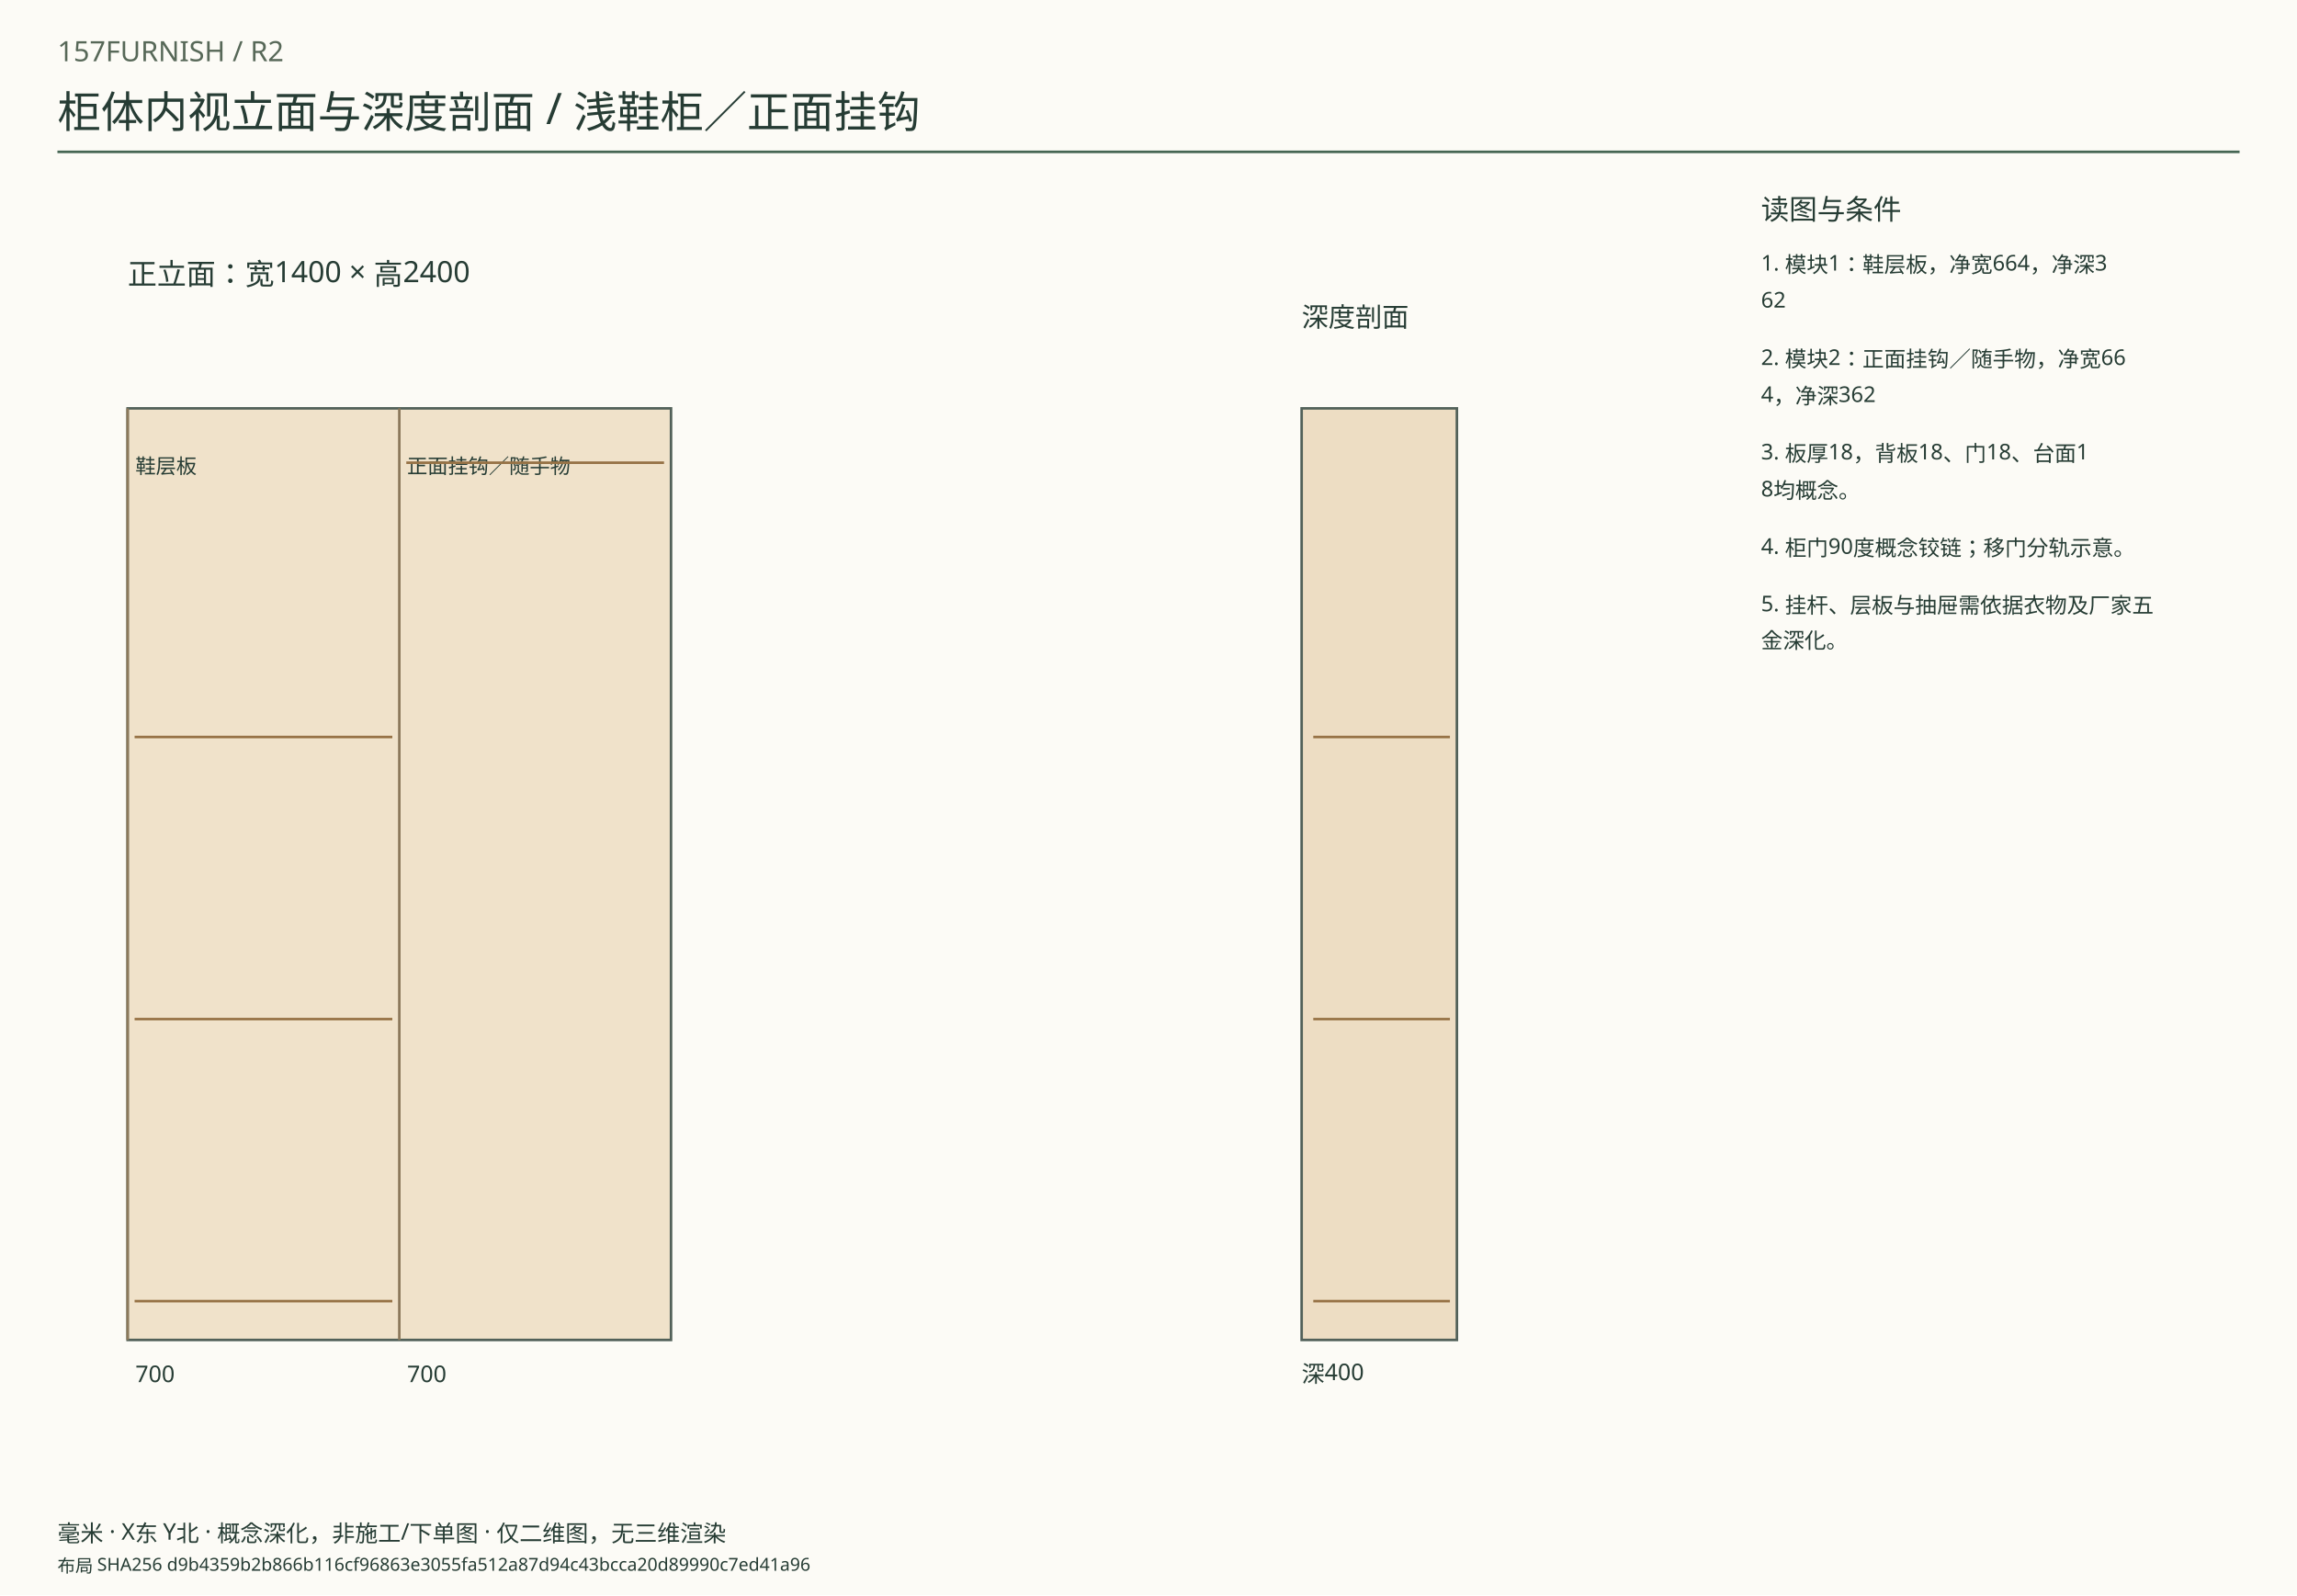
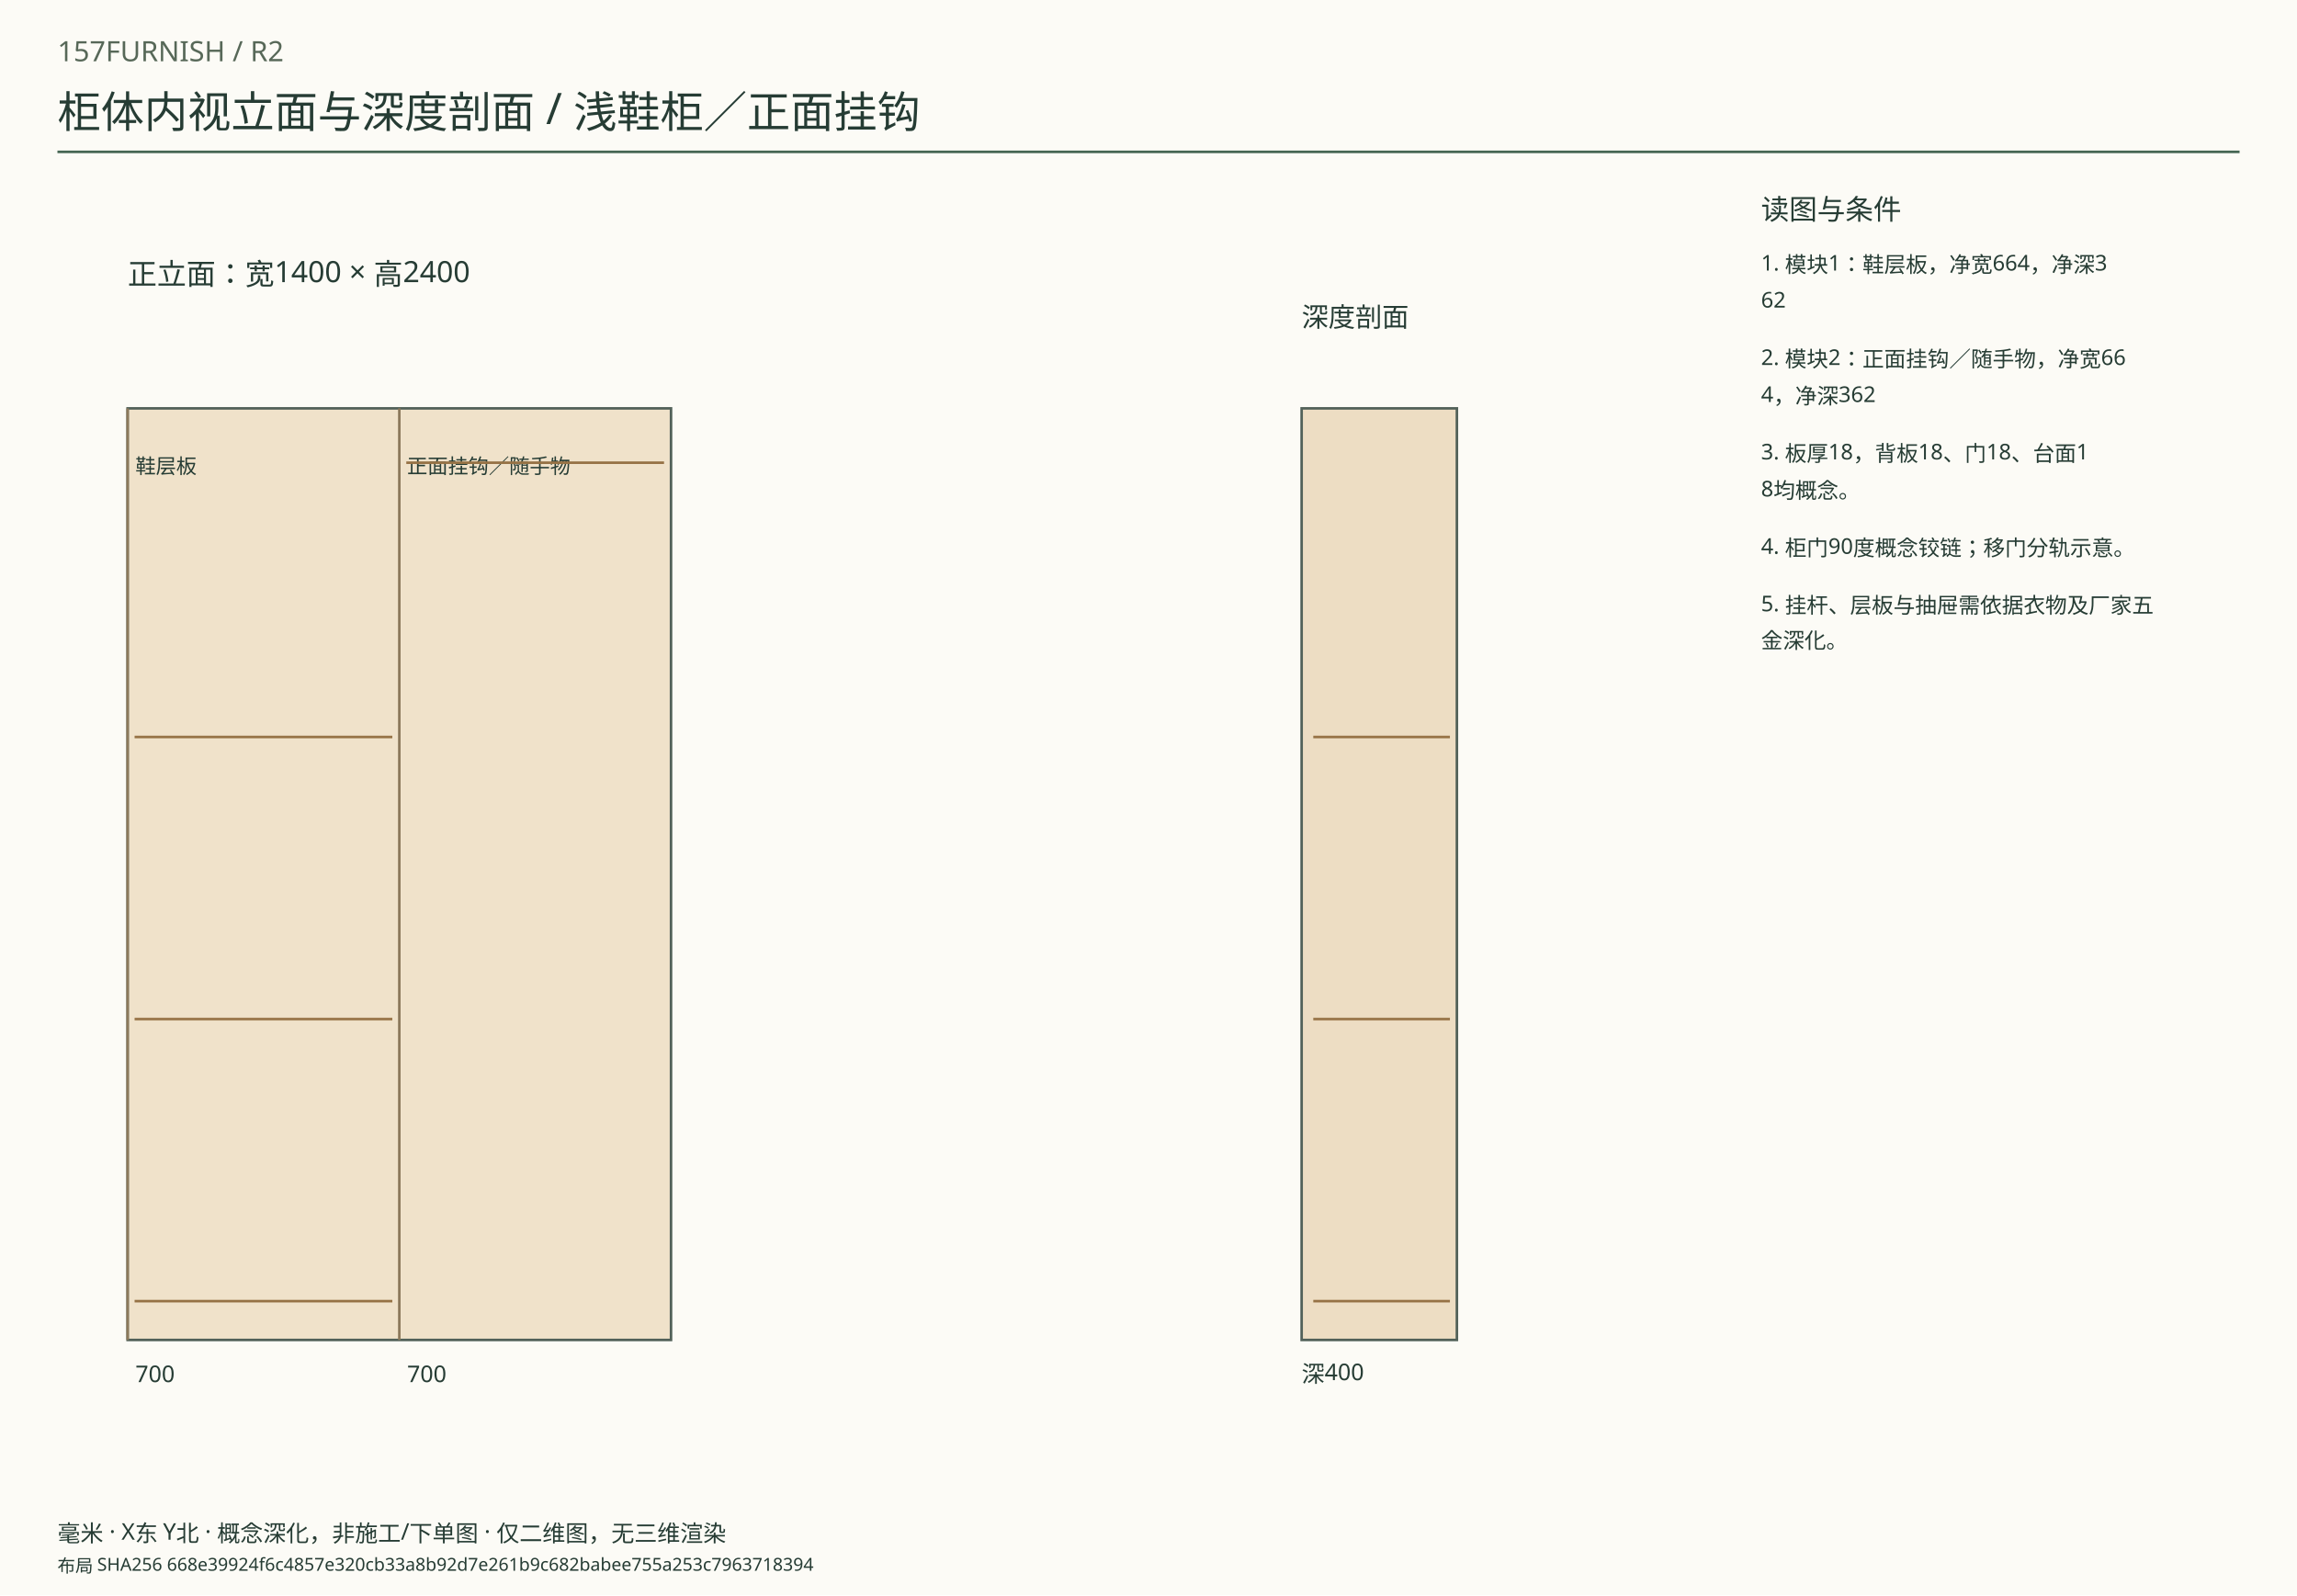
- <svg xmlns="http://www.w3.org/2000/svg" width="1800" height="1250" viewBox="0 0 1800 1250" data-revision="R2" data-layout-sha256="d9b4359b2b866b116cf96863e3055fa512a87d94c43bcca20d89990c7ed41a96">
+ <svg xmlns="http://www.w3.org/2000/svg" width="1800" height="1250" viewBox="0 0 1800 1250" data-revision="R2" data-layout-sha256="668e39924f6c4857e320cb33a8b92d7e261b9c682babee755a253c7963718394">
  <rect x="0" y="0" width="1800" height="1250" fill="#fcfbf6" stroke="none" stroke-width="1" />
  <text x="45.000" y="48.000" font-size="22" fill="#576858" font-family="Microsoft YaHei, sans-serif">157FURNISH  /  R2</text>
  <text x="45.000" y="100.000" font-size="34" fill="#263c34" font-family="Microsoft YaHei, sans-serif">柜体内视立面与深度剖面 / 浅鞋柜／正面挂钩</text>
  <polyline points="45.000,119.000 1755.000,119.000" fill="none" stroke="#456653" stroke-width="2" />
  <text x="45.000" y="1208.000" font-size="18" fill="#263c34" font-family="Microsoft YaHei, sans-serif">毫米 · X东 Y北 · 概念深化，非施工/下单图 · 仅二维图，无三维渲染</text>
-   <text x="45.000" y="1232.000" font-size="14" fill="#263c34" font-family="Microsoft YaHei, sans-serif">布局 SHA256 d9b4359b2b866b116cf96863e3055fa512a87d94c43bcca20d89990c7ed41a96</text>
+   <text x="45.000" y="1232.000" font-size="14" fill="#263c34" font-family="Microsoft YaHei, sans-serif">布局 SHA256 668e39924f6c4857e320cb33a8b92d7e261b9c682babee755a253c7963718394</text>
  <text x="1380.000" y="172.000" font-size="22" fill="#263c34" font-family="Microsoft YaHei, sans-serif">读图与条件</text>
  <text x="1380.000" y="212.000" font-size="17" fill="#263c34" font-family="Microsoft YaHei, sans-serif">1. 模块1：鞋层板，净宽664，净深3</text>
  <text x="1380.000" y="241.000" font-size="17" fill="#263c34" font-family="Microsoft YaHei, sans-serif">62</text>
  <text x="1380.000" y="286.000" font-size="17" fill="#263c34" font-family="Microsoft YaHei, sans-serif">2. 模块2：正面挂钩／随手物，净宽66</text>
  <text x="1380.000" y="315.000" font-size="17" fill="#263c34" font-family="Microsoft YaHei, sans-serif">4，净深362</text>
  <text x="1380.000" y="360.000" font-size="17" fill="#263c34" font-family="Microsoft YaHei, sans-serif">3. 板厚18，背板18、门18、台面1</text>
  <text x="1380.000" y="389.000" font-size="17" fill="#263c34" font-family="Microsoft YaHei, sans-serif">8均概念。</text>
  <text x="1380.000" y="434.000" font-size="17" fill="#263c34" font-family="Microsoft YaHei, sans-serif">4. 柜门90度概念铰链；移门分轨示意。</text>
  <text x="1380.000" y="479.000" font-size="17" fill="#263c34" font-family="Microsoft YaHei, sans-serif">5. 挂杆、层板与抽屉需依据衣物及厂家五</text>
  <text x="1380.000" y="508.000" font-size="17" fill="#263c34" font-family="Microsoft YaHei, sans-serif">金深化。</text>
  <rect x="100" y="320" width="425.833" height="730" fill="#f0e2ca" stroke="#526159" stroke-width="2" />
  <polyline points="100.000,1050.000 100.000,320.000" fill="none" stroke="#8c795b" stroke-width="2" />
  <text x="106.083" y="371.000" font-size="16" fill="#263c34" font-family="Microsoft YaHei, sans-serif">鞋层板</text>
  <polyline points="105.475,1019.583 307.442,1019.583" fill="none" stroke="#967245" stroke-width="2" />
  <polyline points="105.475,798.556 307.442,798.556" fill="none" stroke="#967245" stroke-width="2" />
  <polyline points="105.475,577.528 307.442,577.528" fill="none" stroke="#967245" stroke-width="2" />
  <text x="106.083" y="1083.000" font-size="18" fill="#263c34" font-family="Microsoft YaHei, sans-serif">700</text>
  <polyline points="312.917,1050.000 312.917,320.000" fill="none" stroke="#8c795b" stroke-width="2" />
  <text x="319.000" y="371.000" font-size="16" fill="#263c34" font-family="Microsoft YaHei, sans-serif">正面挂钩／随手物</text>
  <polyline points="318.392,362.583 520.358,362.583" fill="none" stroke="#967245" stroke-width="2" />
  <text x="319.000" y="1083.000" font-size="18" fill="#263c34" font-family="Microsoft YaHei, sans-serif">700</text>
  <rect x="1020" y="320" width="121.667" height="730" fill="#edddc3" stroke="#526159" stroke-width="2" />
  <polyline points="1029.125,1019.583 1136.192,1019.583" fill="none" stroke="#967245" stroke-width="2" />
  <polyline points="1029.125,798.556 1136.192,798.556" fill="none" stroke="#967245" stroke-width="2" />
  <polyline points="1029.125,577.528 1136.192,577.528" fill="none" stroke="#967245" stroke-width="2" />
  <text x="1020.000" y="1083.000" font-size="18" fill="#263c34" font-family="Microsoft YaHei, sans-serif">深400</text>
  <text x="100.000" y="223.000" font-size="23" fill="#263c34" font-family="Microsoft YaHei, sans-serif">正立面：宽1400 × 高2400</text>
  <text x="1020.000" y="256.000" font-size="21" fill="#263c34" font-family="Microsoft YaHei, sans-serif">深度剖面</text>
</svg>
